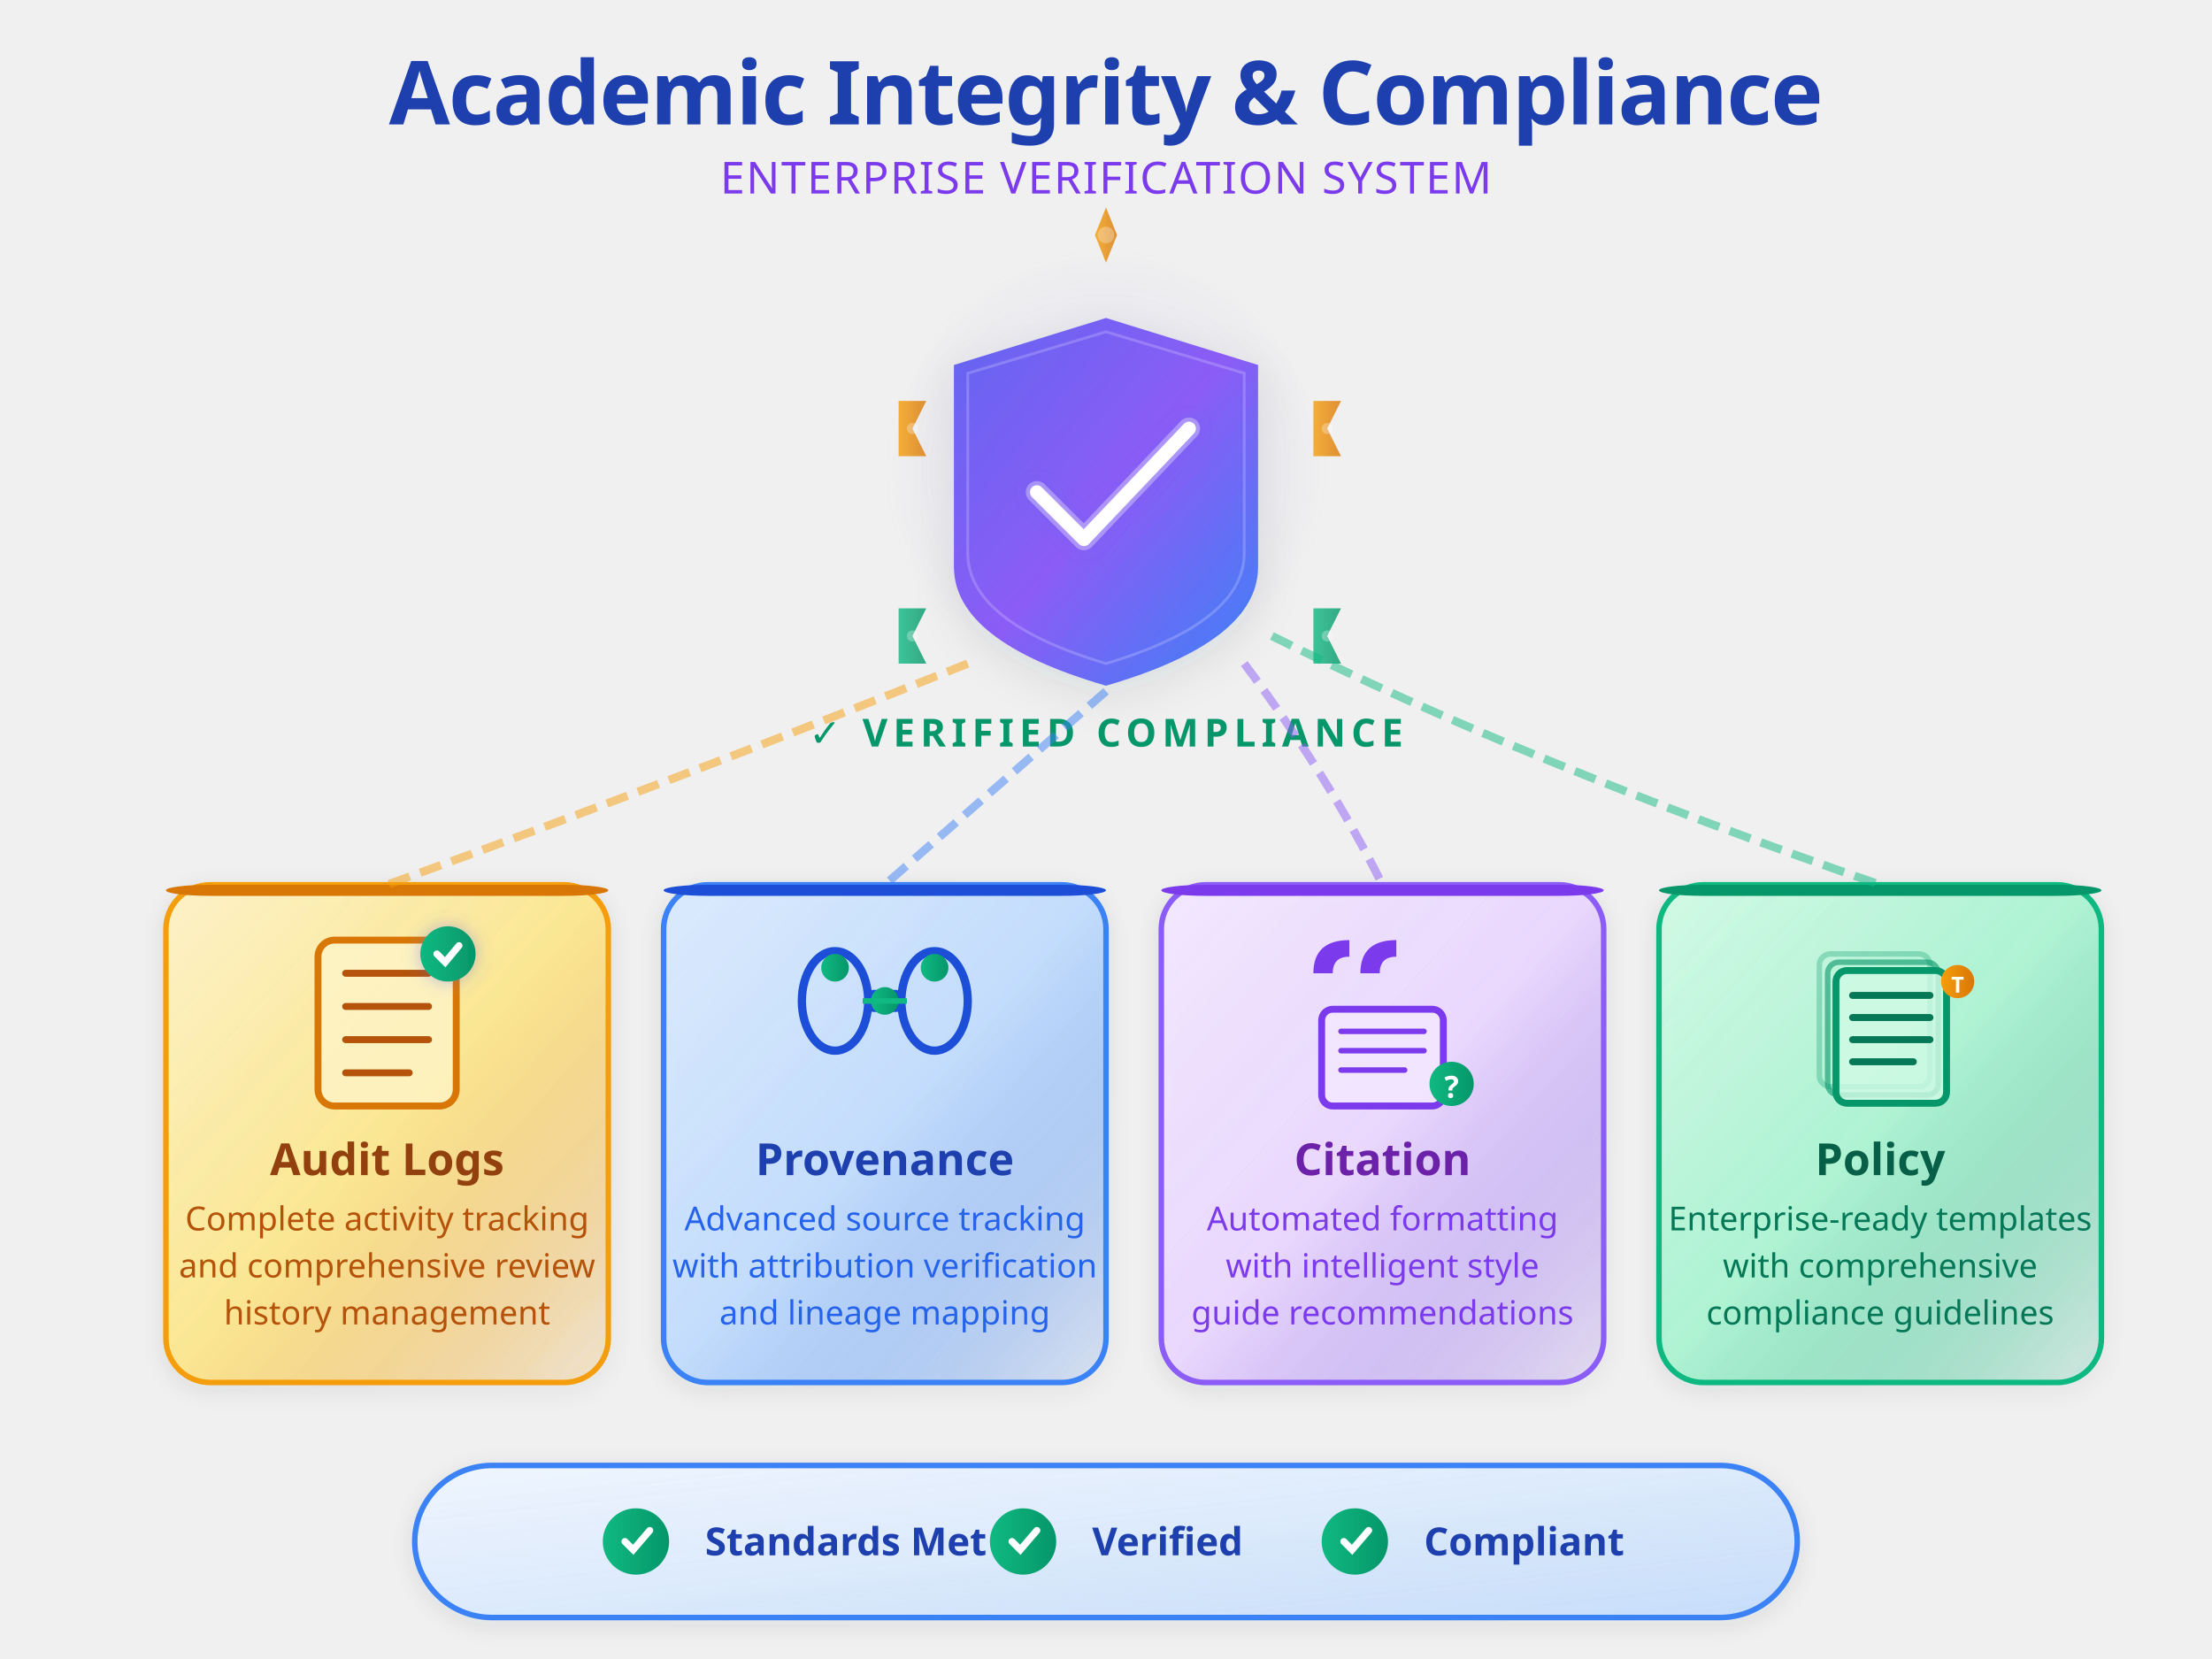
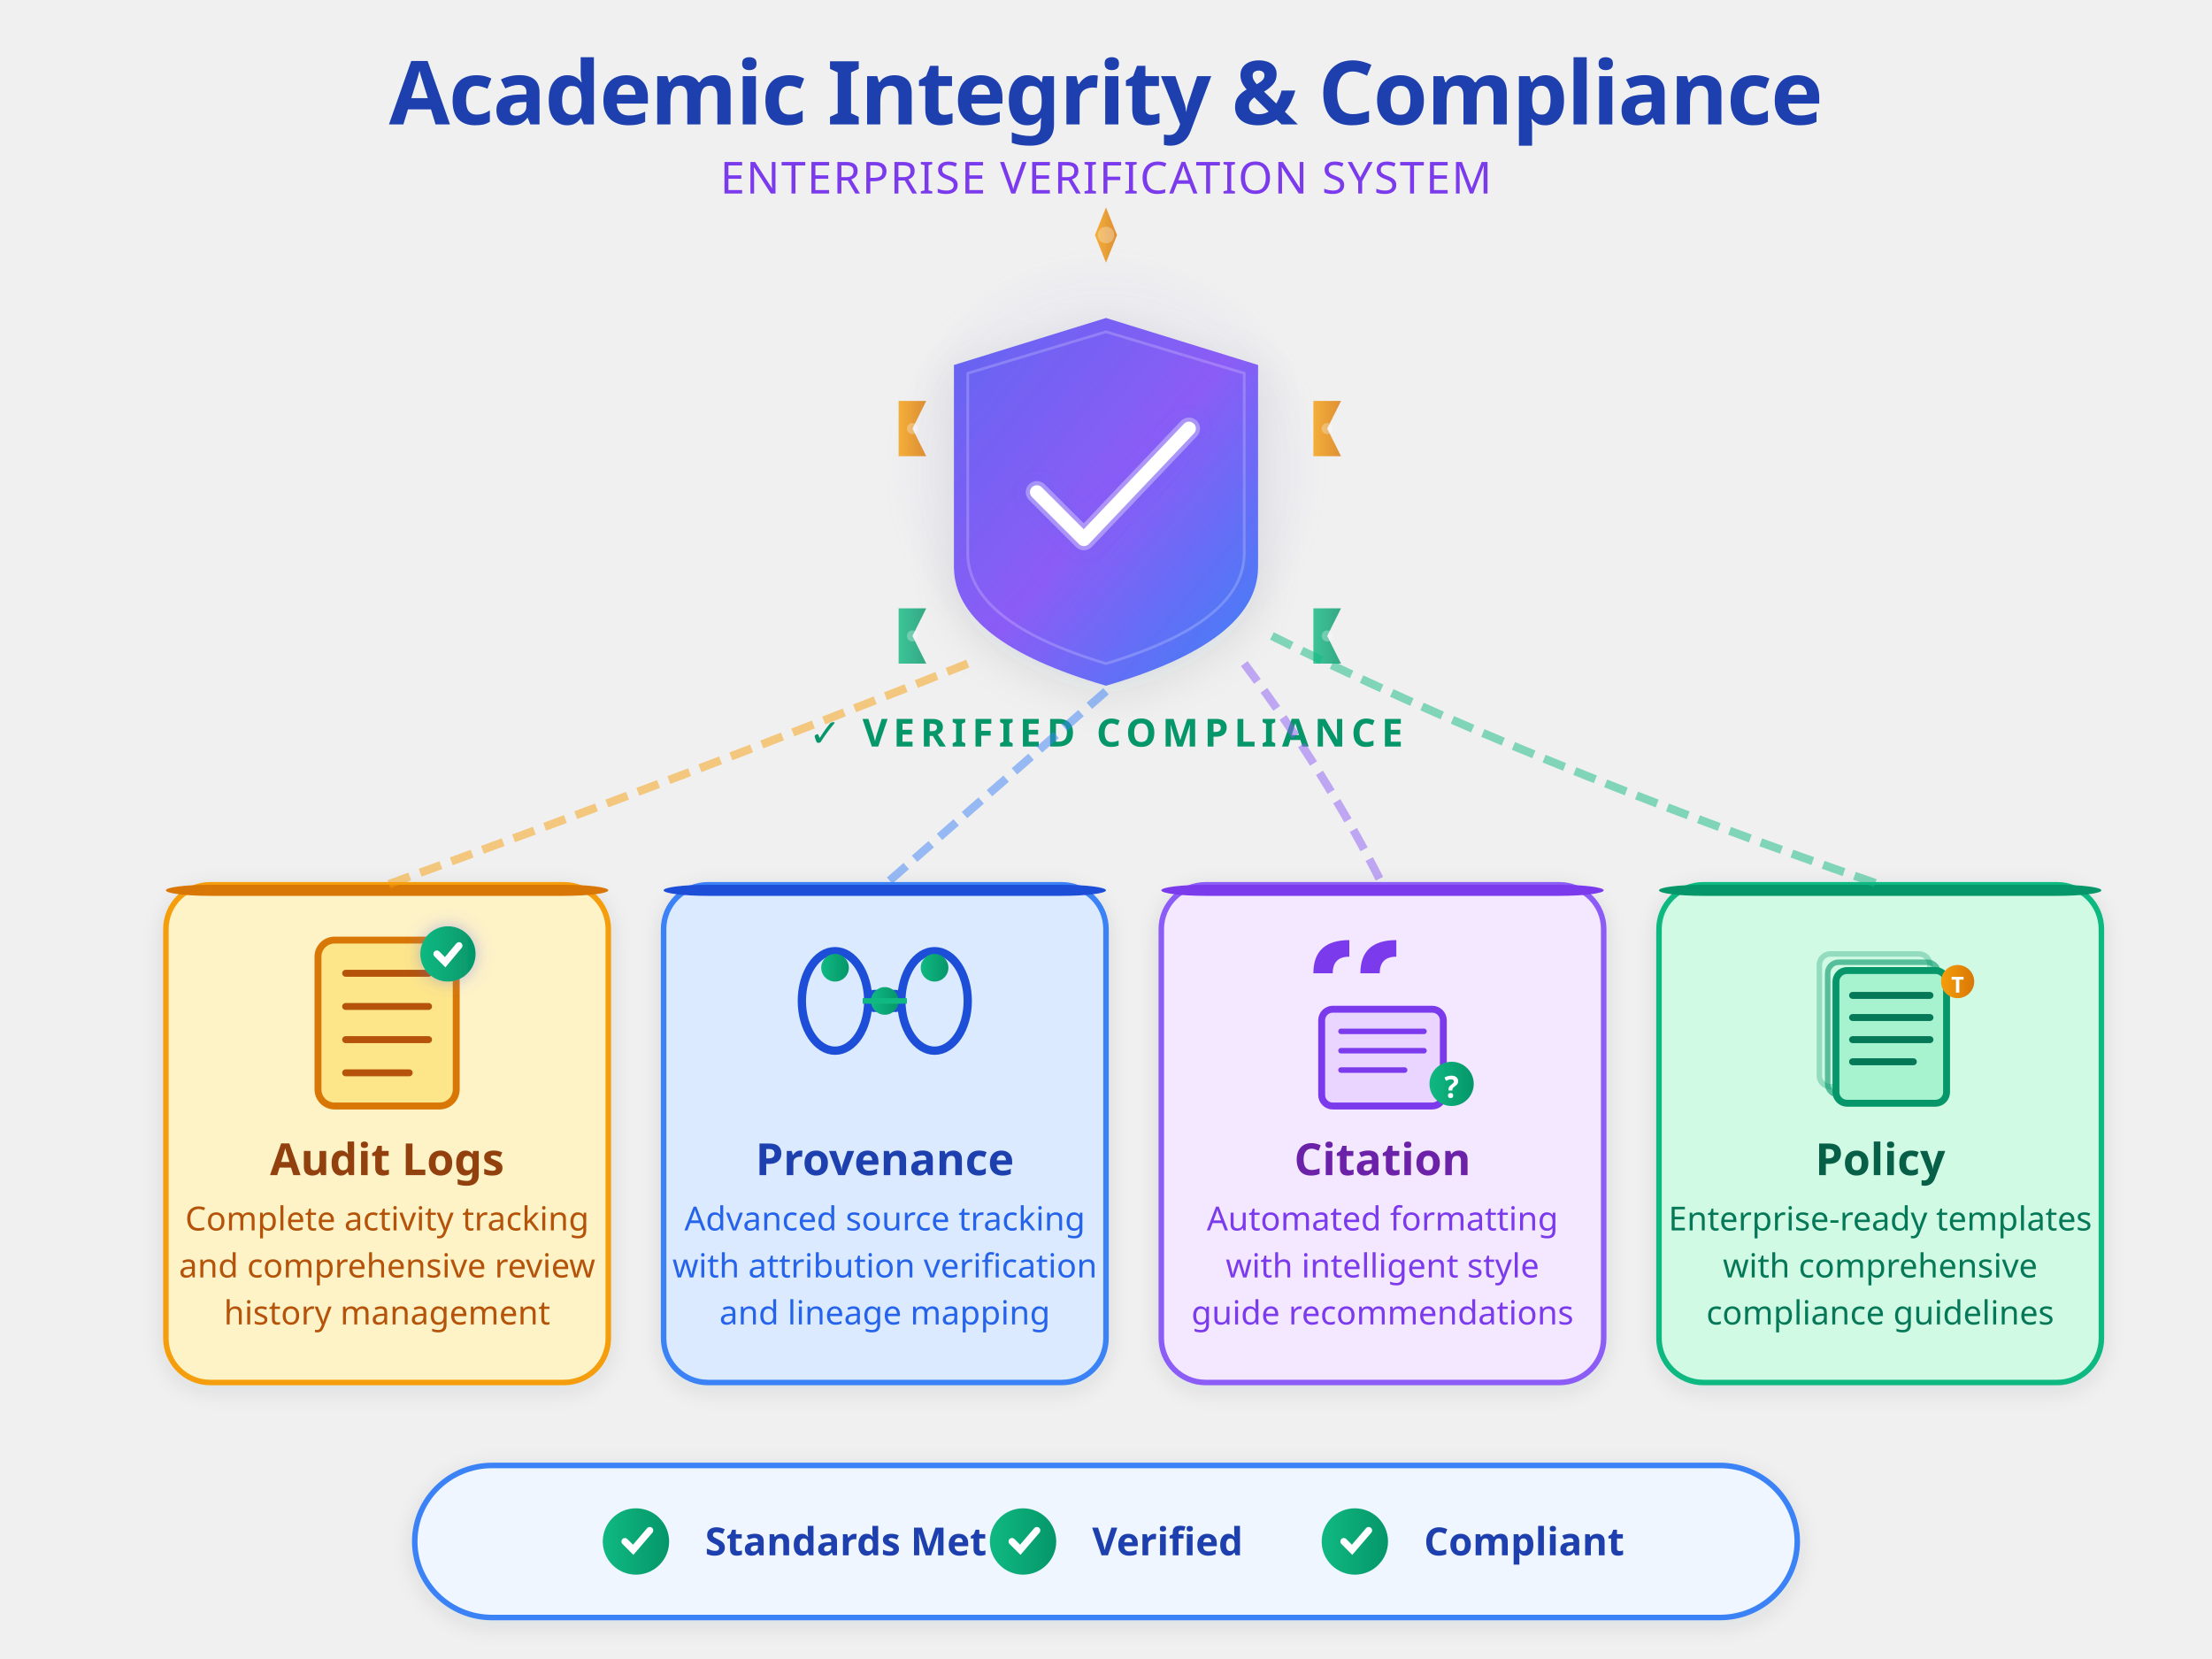
<svg xmlns="http://www.w3.org/2000/svg" width="800" height="600" viewBox="0 0 800 600" style="background: transparent;">
  <defs>
    <linearGradient id="primaryGrad" x1="0%" y1="0%" x2="100%" y2="100%">
      <stop offset="0%" style="stop-color:#6366F1;stop-opacity:1" />
      <stop offset="50%" style="stop-color:#8B5CF6;stop-opacity:1" />
      <stop offset="100%" style="stop-color:#3B82F6;stop-opacity:1" />
-     </linearGradient>
-     <linearGradient id="auditCardGrad" x1="0%" y1="0%" x2="100%" y2="100%">
-       <stop offset="0%" style="stop-color:#FEF3C7;stop-opacity:0.95" />
-       <stop offset="50%" style="stop-color:#FDE68A;stop-opacity:0.9" />
-       <stop offset="100%" style="stop-color:#F59E0B;stop-opacity:0.1" />
-     </linearGradient>
-     <linearGradient id="provenanceCardGrad" x1="0%" y1="0%" x2="100%" y2="100%">
-       <stop offset="0%" style="stop-color:#DBEAFE;stop-opacity:0.95" />
-       <stop offset="50%" style="stop-color:#BFDBFE;stop-opacity:0.9" />
-       <stop offset="100%" style="stop-color:#3B82F6;stop-opacity:0.1" />
-     </linearGradient>
-     <linearGradient id="citationCardGrad" x1="0%" y1="0%" x2="100%" y2="100%">
-       <stop offset="0%" style="stop-color:#F3E8FF;stop-opacity:0.95" />
-       <stop offset="50%" style="stop-color:#E9D5FF;stop-opacity:0.9" />
-       <stop offset="100%" style="stop-color:#8B5CF6;stop-opacity:0.1" />
-     </linearGradient>
-     <linearGradient id="policyCardGrad" x1="0%" y1="0%" x2="100%" y2="100%">
-       <stop offset="0%" style="stop-color:#D1FAE5;stop-opacity:0.95" />
-       <stop offset="50%" style="stop-color:#A7F3D0;stop-opacity:0.9" />
-       <stop offset="100%" style="stop-color:#10B981;stop-opacity:0.1" />
-     </linearGradient>
-     <linearGradient id="statusBarGrad" x1="0%" y1="0%" x2="100%" y2="100%">
-       <stop offset="0%" style="stop-color:#EFF6FF;stop-opacity:0.95" />
-       <stop offset="50%" style="stop-color:#DBEAFE;stop-opacity:0.9" />
-       <stop offset="100%" style="stop-color:#BFDBFE;stop-opacity:0.8" />
    </linearGradient>
    <linearGradient id="accentGrad1" x1="0%" y1="0%" x2="100%" y2="0%">
      <stop offset="0%" style="stop-color:#10B981;stop-opacity:1" />
      <stop offset="100%" style="stop-color:#059669;stop-opacity:1" />
    </linearGradient>
    <linearGradient id="accentGrad2" x1="0%" y1="0%" x2="100%" y2="0%">
      <stop offset="0%" style="stop-color:#F59E0B;stop-opacity:1" />
      <stop offset="100%" style="stop-color:#D97706;stop-opacity:1" />
    </linearGradient>
    <radialGradient id="badgeGlow" cx="50%" cy="50%" r="50%">
      <stop offset="0%" style="stop-color:#FFFFFF;stop-opacity:0.3" />
      <stop offset="100%" style="stop-color:#6366F1;stop-opacity:0" />
    </radialGradient>
    <filter id="cardShadow" x="-50%" y="-50%" width="200%" height="200%">
      <feDropShadow dx="0" dy="8" stdDeviation="12" flood-color="#1E293B" flood-opacity="0.15" />
      <feDropShadow dx="0" dy="2" stdDeviation="4" flood-color="#1E293B" flood-opacity="0.1" />
    </filter>
    <filter id="badgeShadow" x="-50%" y="-50%" width="200%" height="200%">
      <feDropShadow dx="0" dy="12" stdDeviation="20" flood-color="#6366F1" flood-opacity="0.25" />
      <feDropShadow dx="0" dy="4" stdDeviation="8" flood-color="#1E293B" flood-opacity="0.1" />
    </filter>
    <filter id="iconGlow" x="-50%" y="-50%" width="200%" height="200%">
      <feDropShadow dx="0" dy="0" stdDeviation="3" flood-color="#6366F1" flood-opacity="0.4" />
    </filter>
  </defs>
  <g>
    <text x="400" y="45" font-family="'Segoe UI', system-ui, -apple-system, sans-serif" font-size="32" font-weight="700" fill="#1E40AF" text-anchor="middle" letter-spacing="-0.5px">
      Academic Integrity &amp; Compliance
    </text>
    <text x="400" y="70" font-family="'Segoe UI', system-ui, sans-serif" font-size="16" font-weight="400" fill="#7C3AED" text-anchor="middle" letter-spacing="0.5px">
      ENTERPRISE VERIFICATION SYSTEM
    </text>
  </g>
  <g transform="translate(400, 180)">
    <circle cx="0" cy="-10" r="80" fill="url(#badgeGlow)" opacity="0.6" />
    <path d="M 0,-65 L 55,-48 L 55,25 Q 55,52 0,68 Q -55,52 -55,25 L -55,-48 Z" fill="url(#primaryGrad)" filter="url(#badgeShadow)" />
    <path d="M 0,-60 L 50,-45 L 50,20 Q 50,45 0,60 Q -50,45 -50,20 L -50,-45 Z" fill="none" stroke="rgba(255,255,255,0.2)" stroke-width="1" />
    <g filter="url(#iconGlow)">
      <path d="M -25,-2 L -8,15 L 30,-25" stroke="white" stroke-width="8" stroke-linecap="round" stroke-linejoin="round" fill="none" opacity="0.3" />
      <path d="M -25,-2 L -8,15 L 30,-25" stroke="white" stroke-width="5" stroke-linecap="round" stroke-linejoin="round" fill="none" />
    </g>
    <g opacity="0.8">
      <path d="M 0,-85 L 4,-95 L 0,-105 L -4,-95 Z" fill="url(#accentGrad2)" />
      <circle cx="0" cy="-95" r="3" fill="rgba(255,255,255,0.3)" />
      <path d="M 75,-35 L 85,-35 L 80,-25 L 85,-15 L 75,-15 Z" fill="url(#accentGrad2)" />
      <circle cx="80" cy="-25" r="2" fill="rgba(255,255,255,0.3)" />
      <path d="M 75,40 L 85,40 L 80,50 L 85,60 L 75,60 Z" fill="url(#accentGrad1)" />
      <circle cx="80" cy="50" r="2" fill="rgba(255,255,255,0.3)" />
      <path d="M -75,-35 L -65,-35 L -70,-25 L -65,-15 L -75,-15 Z" fill="url(#accentGrad2)" />
      <circle cx="-70" cy="-25" r="2" fill="rgba(255,255,255,0.3)" />
      <path d="M -75,40 L -65,40 L -70,50 L -65,60 L -75,60 Z" fill="url(#accentGrad1)" />
      <circle cx="-70" cy="50" r="2" fill="rgba(255,255,255,0.3)" />
    </g>
  </g>
  <text x="400" y="270" font-family="'Segoe UI', system-ui, sans-serif" font-size="14" font-weight="600" fill="#059669" text-anchor="middle" letter-spacing="2px">
    ✓ VERIFIED COMPLIANCE
  </text>
  <g transform="translate(60, 320)">
-     <rect x="0" y="0" width="160" height="180" rx="16" fill="url(#auditCardGrad)" stroke="#F59E0B" stroke-width="2" filter="url(#cardShadow)" />
+     <rect x="0" y="0" width="160" height="180" rx="16" fill="#FEF3C7" stroke="#F59E0B" stroke-width="2" filter="url(#cardShadow)" />
    <rect x="0" y="0" width="160" height="4" rx="16" fill="#D97706" />
    <g transform="translate(80, 50)">
-       <rect x="-25" y="-30" width="50" height="60" rx="6" fill="#FEF3C7" stroke="#D97706" stroke-width="2.5" fill-opacity="0.8" />
+       <rect x="-25" y="-30" width="50" height="60" rx="6" fill="#FDE68A" stroke="#D97706" stroke-width="2.5" />
      <line x1="-15" y1="-18" x2="15" y2="-18" stroke="#B45309" stroke-width="2.5" stroke-linecap="round" />
      <line x1="-15" y1="-6" x2="15" y2="-6" stroke="#B45309" stroke-width="2.5" stroke-linecap="round" />
      <line x1="-15" y1="6" x2="15" y2="6" stroke="#B45309" stroke-width="2.5" stroke-linecap="round" />
      <line x1="-15" y1="18" x2="8" y2="18" stroke="#B45309" stroke-width="2.5" stroke-linecap="round" />
      <circle cx="22" cy="-25" r="10" fill="url(#accentGrad1)" filter="url(#iconGlow)" />
      <path d="M 18,-25 L 21,-22 L 26,-28" stroke="white" stroke-width="2.5" stroke-linecap="round" fill="none" />
    </g>
    <text x="80" y="105" font-family="'Segoe UI', system-ui, sans-serif" font-size="16" font-weight="700" fill="#92400E" text-anchor="middle">Audit Logs</text>
    <text x="80" y="125" font-family="'Segoe UI', system-ui, sans-serif" font-size="12" fill="#B45309" text-anchor="middle">Complete activity tracking</text>
    <text x="80" y="142" font-family="'Segoe UI', system-ui, sans-serif" font-size="12" fill="#B45309" text-anchor="middle">and comprehensive review</text>
    <text x="80" y="159" font-family="'Segoe UI', system-ui, sans-serif" font-size="12" fill="#B45309" text-anchor="middle">history management</text>
  </g>
  <g transform="translate(240, 320)">
-     <rect x="0" y="0" width="160" height="180" rx="16" fill="url(#provenanceCardGrad)" stroke="#3B82F6" stroke-width="2" filter="url(#cardShadow)" />
+     <rect x="0" y="0" width="160" height="180" rx="16" fill="#DBEAFE" stroke="#3B82F6" stroke-width="2" filter="url(#cardShadow)" />
    <rect x="0" y="0" width="160" height="4" rx="16" fill="#1D4ED8" />
    <g transform="translate(80, 50)">
      <ellipse cx="-18" cy="-8" rx="12" ry="18" fill="none" stroke="#1D4ED8" stroke-width="3" />
      <ellipse cx="18" cy="-8" rx="12" ry="18" fill="none" stroke="#1D4ED8" stroke-width="3" />
      <rect x="-6" y="-12" width="12" height="8" rx="2" fill="#1D4ED8" />
      <circle cx="-18" cy="-20" r="5" fill="url(#accentGrad1)" />
      <circle cx="0" cy="-8" r="5" fill="url(#accentGrad1)" />
      <circle cx="18" cy="-20" r="5" fill="url(#accentGrad1)" />
      <path d="M -8,-8 L 8,-8" stroke="#10B981" stroke-width="2" />
    </g>
    <text x="80" y="105" font-family="'Segoe UI', system-ui, sans-serif" font-size="16" font-weight="700" fill="#1E40AF" text-anchor="middle">Provenance</text>
    <text x="80" y="125" font-family="'Segoe UI', system-ui, sans-serif" font-size="12" fill="#2563EB" text-anchor="middle">Advanced source tracking</text>
    <text x="80" y="142" font-family="'Segoe UI', system-ui, sans-serif" font-size="12" fill="#2563EB" text-anchor="middle">with attribution verification</text>
    <text x="80" y="159" font-family="'Segoe UI', system-ui, sans-serif" font-size="12" fill="#2563EB" text-anchor="middle">and lineage mapping</text>
  </g>
  <g transform="translate(420, 320)">
-     <rect x="0" y="0" width="160" height="180" rx="16" fill="url(#citationCardGrad)" stroke="#8B5CF6" stroke-width="2" filter="url(#cardShadow)" />
+     <rect x="0" y="0" width="160" height="180" rx="16" fill="#F3E8FF" stroke="#8B5CF6" stroke-width="2" filter="url(#cardShadow)" />
    <rect x="0" y="0" width="160" height="4" rx="16" fill="#7C3AED" />
    <g transform="translate(80, 50)">
      <path d="M -25,-18 Q -25,-30 -12,-30 L -12,-24 Q -18,-24 -18,-18 Z" fill="#7C3AED" />
      <path d="M -8,-18 Q -8,-30 5,-30 L 5,-24 Q -1,-24 -1,-18 Z" fill="#7C3AED" />
-       <rect x="-22" y="-5" width="44" height="35" rx="4" fill="#F3E8FF" stroke="#7C3AED" stroke-width="2.5" fill-opacity="0.8" />
+       <rect x="-22" y="-5" width="44" height="35" rx="4" fill="#E9D5FF" stroke="#7C3AED" stroke-width="2.5" />
      <line x1="-15" y1="3" x2="15" y2="3" stroke="#7C3AED" stroke-width="2" stroke-linecap="round" />
      <line x1="-15" y1="10" x2="15" y2="10" stroke="#7C3AED" stroke-width="2" stroke-linecap="round" />
      <line x1="-15" y1="17" x2="8" y2="17" stroke="#7C3AED" stroke-width="2" stroke-linecap="round" />
      <circle cx="25" cy="22" r="8" fill="url(#accentGrad1)" />
      <text x="25" y="27" font-family="'Segoe UI', system-ui, sans-serif" font-size="11" font-weight="bold" fill="white" text-anchor="middle">?</text>
    </g>
    <text x="80" y="105" font-family="'Segoe UI', system-ui, sans-serif" font-size="16" font-weight="700" fill="#6B21A8" text-anchor="middle">Citation</text>
    <text x="80" y="125" font-family="'Segoe UI', system-ui, sans-serif" font-size="12" fill="#7C3AED" text-anchor="middle">Automated formatting</text>
    <text x="80" y="142" font-family="'Segoe UI', system-ui, sans-serif" font-size="12" fill="#7C3AED" text-anchor="middle">with intelligent style</text>
    <text x="80" y="159" font-family="'Segoe UI', system-ui, sans-serif" font-size="12" fill="#7C3AED" text-anchor="middle">guide recommendations</text>
  </g>
  <g transform="translate(600, 320)">
-     <rect x="0" y="0" width="160" height="180" rx="16" fill="url(#policyCardGrad)" stroke="#10B981" stroke-width="2" filter="url(#cardShadow)" />
+     <rect x="0" y="0" width="160" height="180" rx="16" fill="#D1FAE5" stroke="#10B981" stroke-width="2" filter="url(#cardShadow)" />
    <rect x="0" y="0" width="160" height="4" rx="16" fill="#059669" />
    <g transform="translate(80, 50)">
      <rect x="-22" y="-25" width="40" height="48" rx="4" fill="none" stroke="#059669" stroke-width="2" opacity="0.3" />
      <rect x="-19" y="-22" width="40" height="48" rx="4" fill="none" stroke="#059669" stroke-width="2" opacity="0.6" />
-       <rect x="-16" y="-19" width="40" height="48" rx="4" fill="#D1FAE5" stroke="#059669" stroke-width="2.5" fill-opacity="0.8" />
+       <rect x="-16" y="-19" width="40" height="48" rx="4" fill="#A7F3D0" stroke="#059669" stroke-width="2.5" />
      <line x1="-10" y1="-10" x2="18" y2="-10" stroke="#047857" stroke-width="2.5" stroke-linecap="round" />
      <line x1="-10" y1="-2" x2="18" y2="-2" stroke="#047857" stroke-width="2.5" stroke-linecap="round" />
      <line x1="-10" y1="6" x2="18" y2="6" stroke="#047857" stroke-width="2.5" stroke-linecap="round" />
      <line x1="-10" y1="14" x2="12" y2="14" stroke="#047857" stroke-width="2.5" stroke-linecap="round" />
      <circle cx="28" cy="-15" r="6" fill="url(#accentGrad2)" />
      <text x="28" y="-11" font-family="'Segoe UI', system-ui, sans-serif" font-size="8" font-weight="bold" fill="white" text-anchor="middle">T</text>
    </g>
    <text x="80" y="105" font-family="'Segoe UI', system-ui, sans-serif" font-size="16" font-weight="700" fill="#065F46" text-anchor="middle">Policy</text>
    <text x="80" y="125" font-family="'Segoe UI', system-ui, sans-serif" font-size="12" fill="#047857" text-anchor="middle">Enterprise-ready templates</text>
    <text x="80" y="142" font-family="'Segoe UI', system-ui, sans-serif" font-size="12" fill="#047857" text-anchor="middle">with comprehensive</text>
    <text x="80" y="159" font-family="'Segoe UI', system-ui, sans-serif" font-size="12" fill="#047857" text-anchor="middle">compliance guidelines</text>
  </g>
  <g transform="translate(150, 530)">
-     <rect x="0" y="0" width="500" height="55" rx="28" fill="url(#statusBarGrad)" stroke="#3B82F6" stroke-width="2" filter="url(#cardShadow)" />
+     <rect x="0" y="0" width="500" height="55" rx="28" fill="#EFF6FF" stroke="#3B82F6" stroke-width="2" filter="url(#cardShadow)" />
    <g transform="translate(80, 27.5)">
      <circle cx="0" cy="0" r="12" fill="url(#accentGrad1)" />
      <path d="M -4,0 L -1,3 L 5,-4" stroke="white" stroke-width="2.5" stroke-linecap="round" fill="none" />
      <text x="25" y="5" font-family="'Segoe UI', system-ui, sans-serif" font-size="14" fill="#1E40AF" font-weight="600">Standards Met</text>
    </g>
    <g transform="translate(220, 27.5)">
      <circle cx="0" cy="0" r="12" fill="url(#accentGrad1)" />
      <path d="M -4,0 L -1,3 L 5,-4" stroke="white" stroke-width="2.5" stroke-linecap="round" fill="none" />
      <text x="25" y="5" font-family="'Segoe UI', system-ui, sans-serif" font-size="14" fill="#1E40AF" font-weight="600">Verified</text>
    </g>
    <g transform="translate(340, 27.5)">
      <circle cx="0" cy="0" r="12" fill="url(#accentGrad1)" />
      <path d="M -4,0 L -1,3 L 5,-4" stroke="white" stroke-width="2.5" stroke-linecap="round" fill="none" />
      <text x="25" y="5" font-family="'Segoe UI', system-ui, sans-serif" font-size="14" fill="#1E40AF" font-weight="600">Compliant</text>
    </g>
  </g>
  <g opacity="0.5">
    <path d="M 350,240 Q 250,280 140,320" stroke="#F59E0B" stroke-width="3" stroke-dasharray="8,4" fill="none" />
    <path d="M 400,250 Q 360,285 320,320" stroke="#3B82F6" stroke-width="3" stroke-dasharray="8,4" fill="none" />
    <path d="M 450,240 Q 480,280 500,320" stroke="#8B5CF6" stroke-width="3" stroke-dasharray="8,4" fill="none" />
    <path d="M 460,230 Q 550,275 680,320" stroke="#10B981" stroke-width="3" stroke-dasharray="8,4" fill="none" />
  </g>
</svg>
